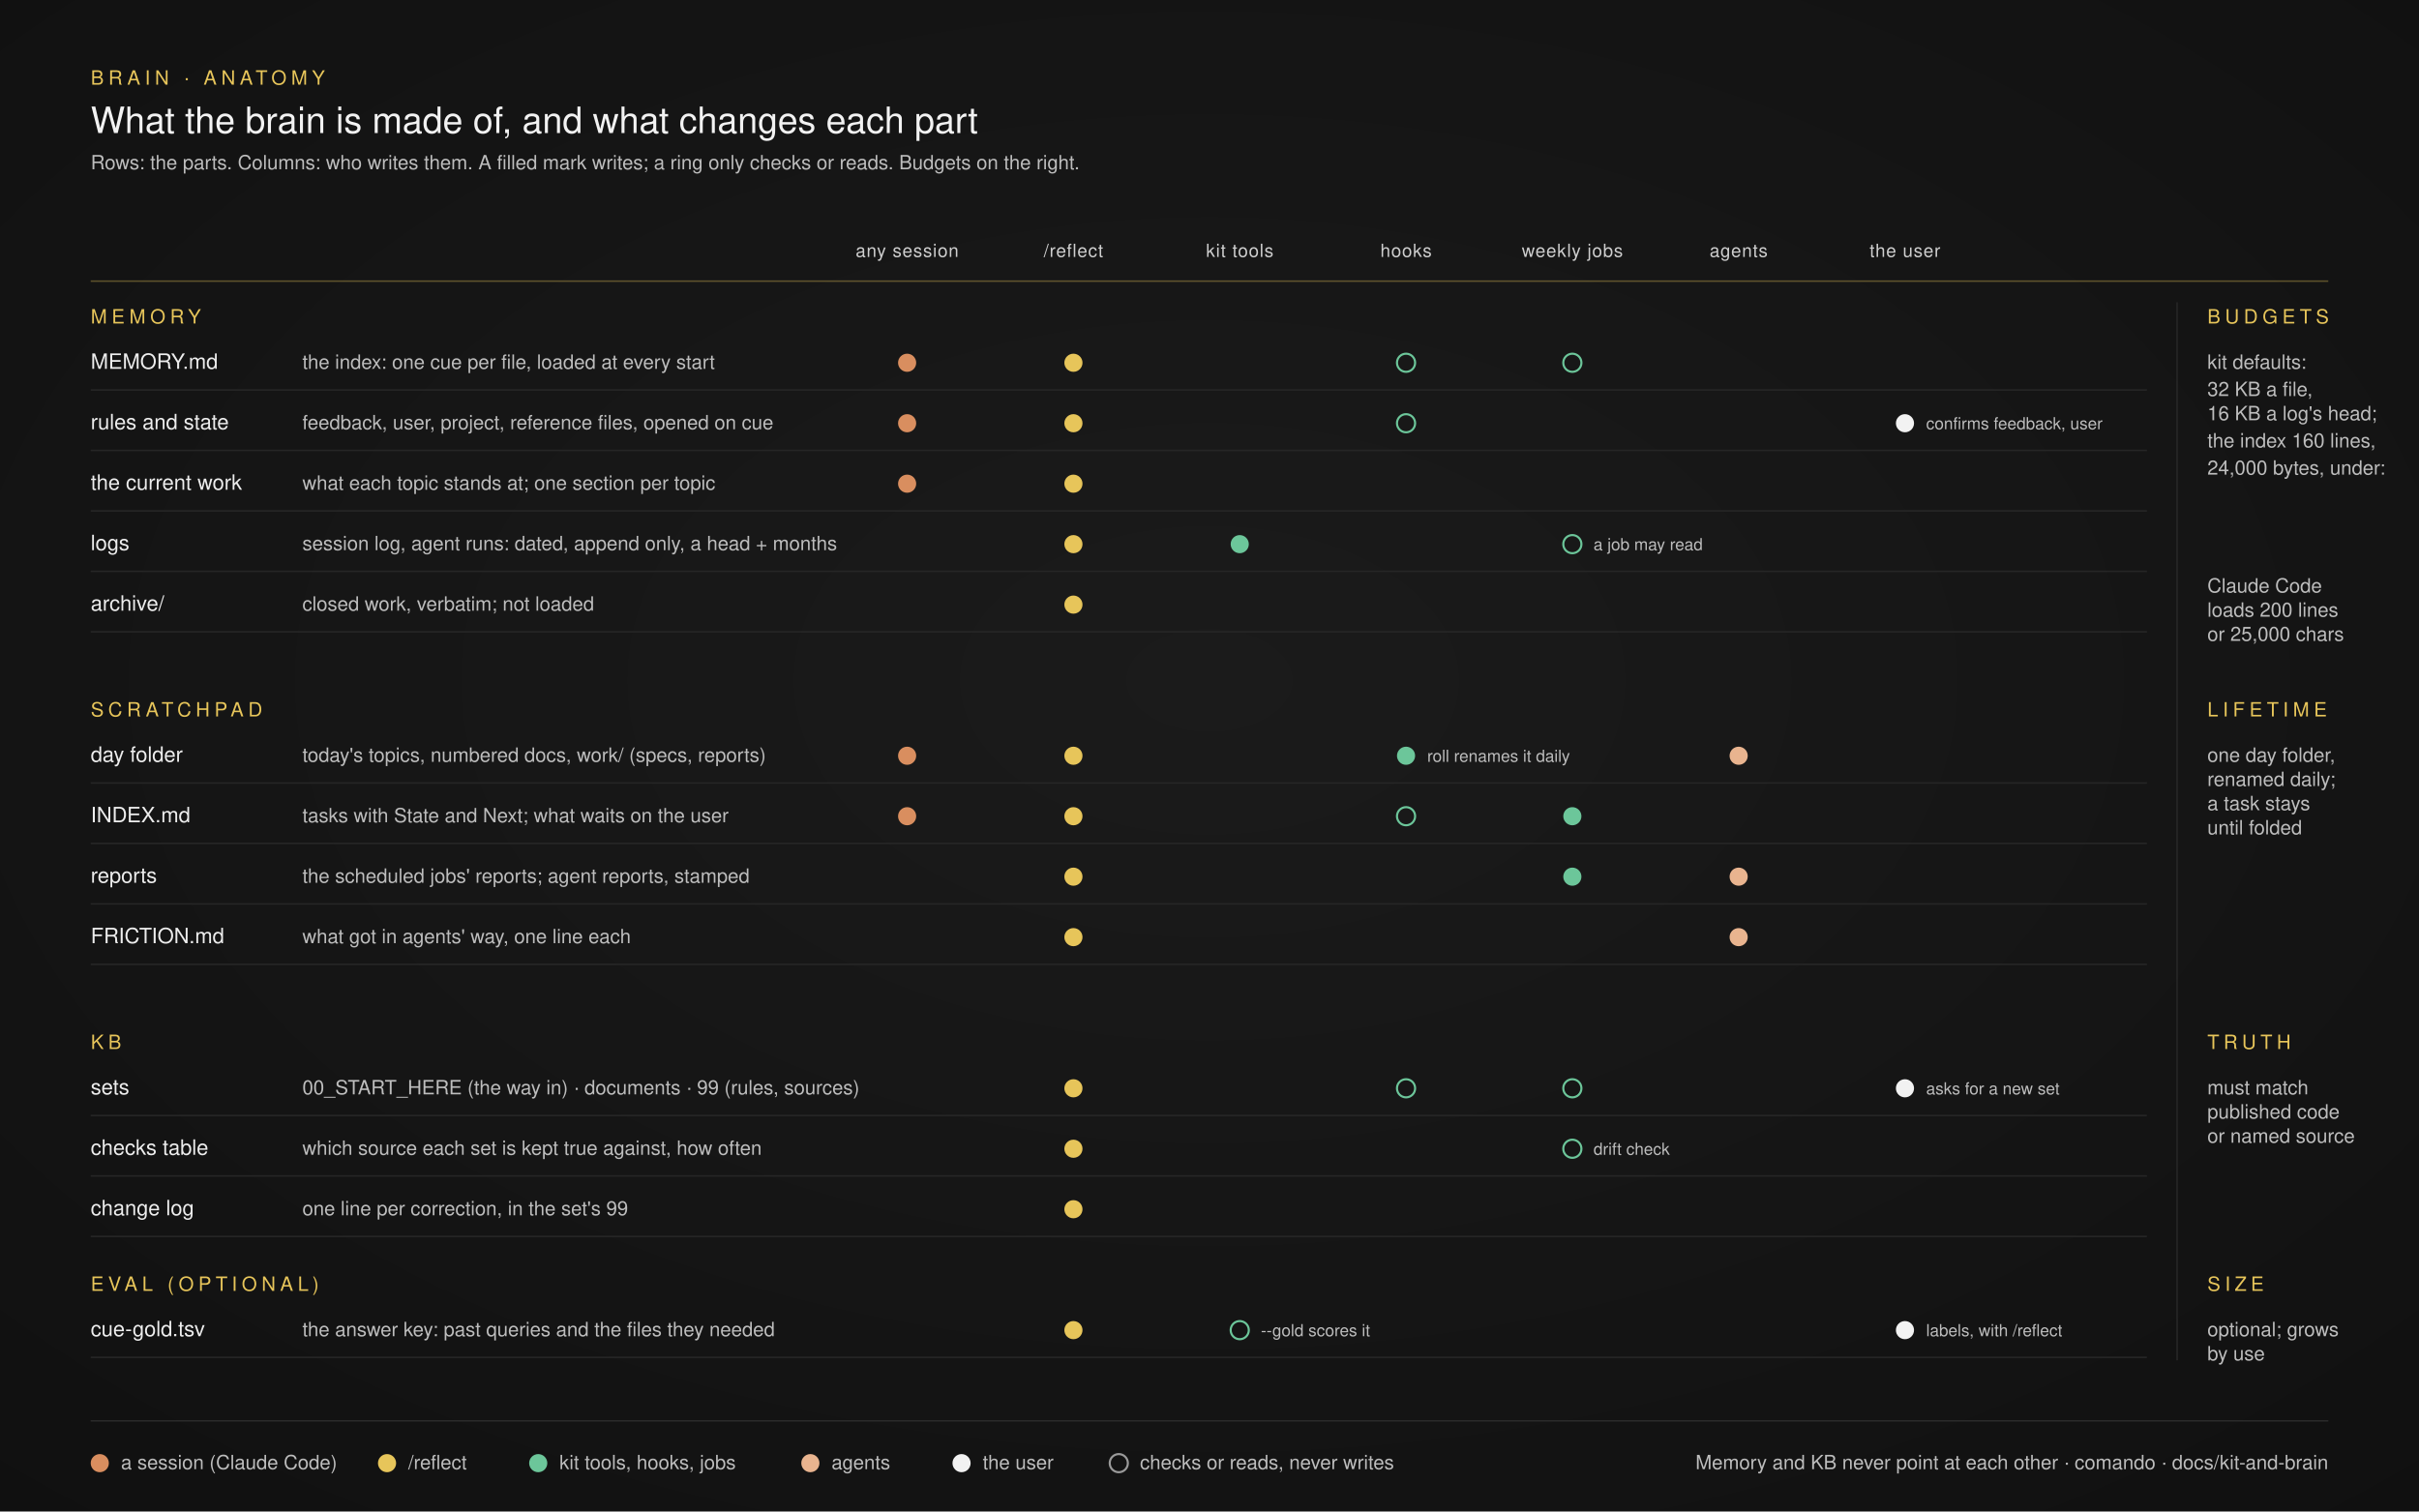
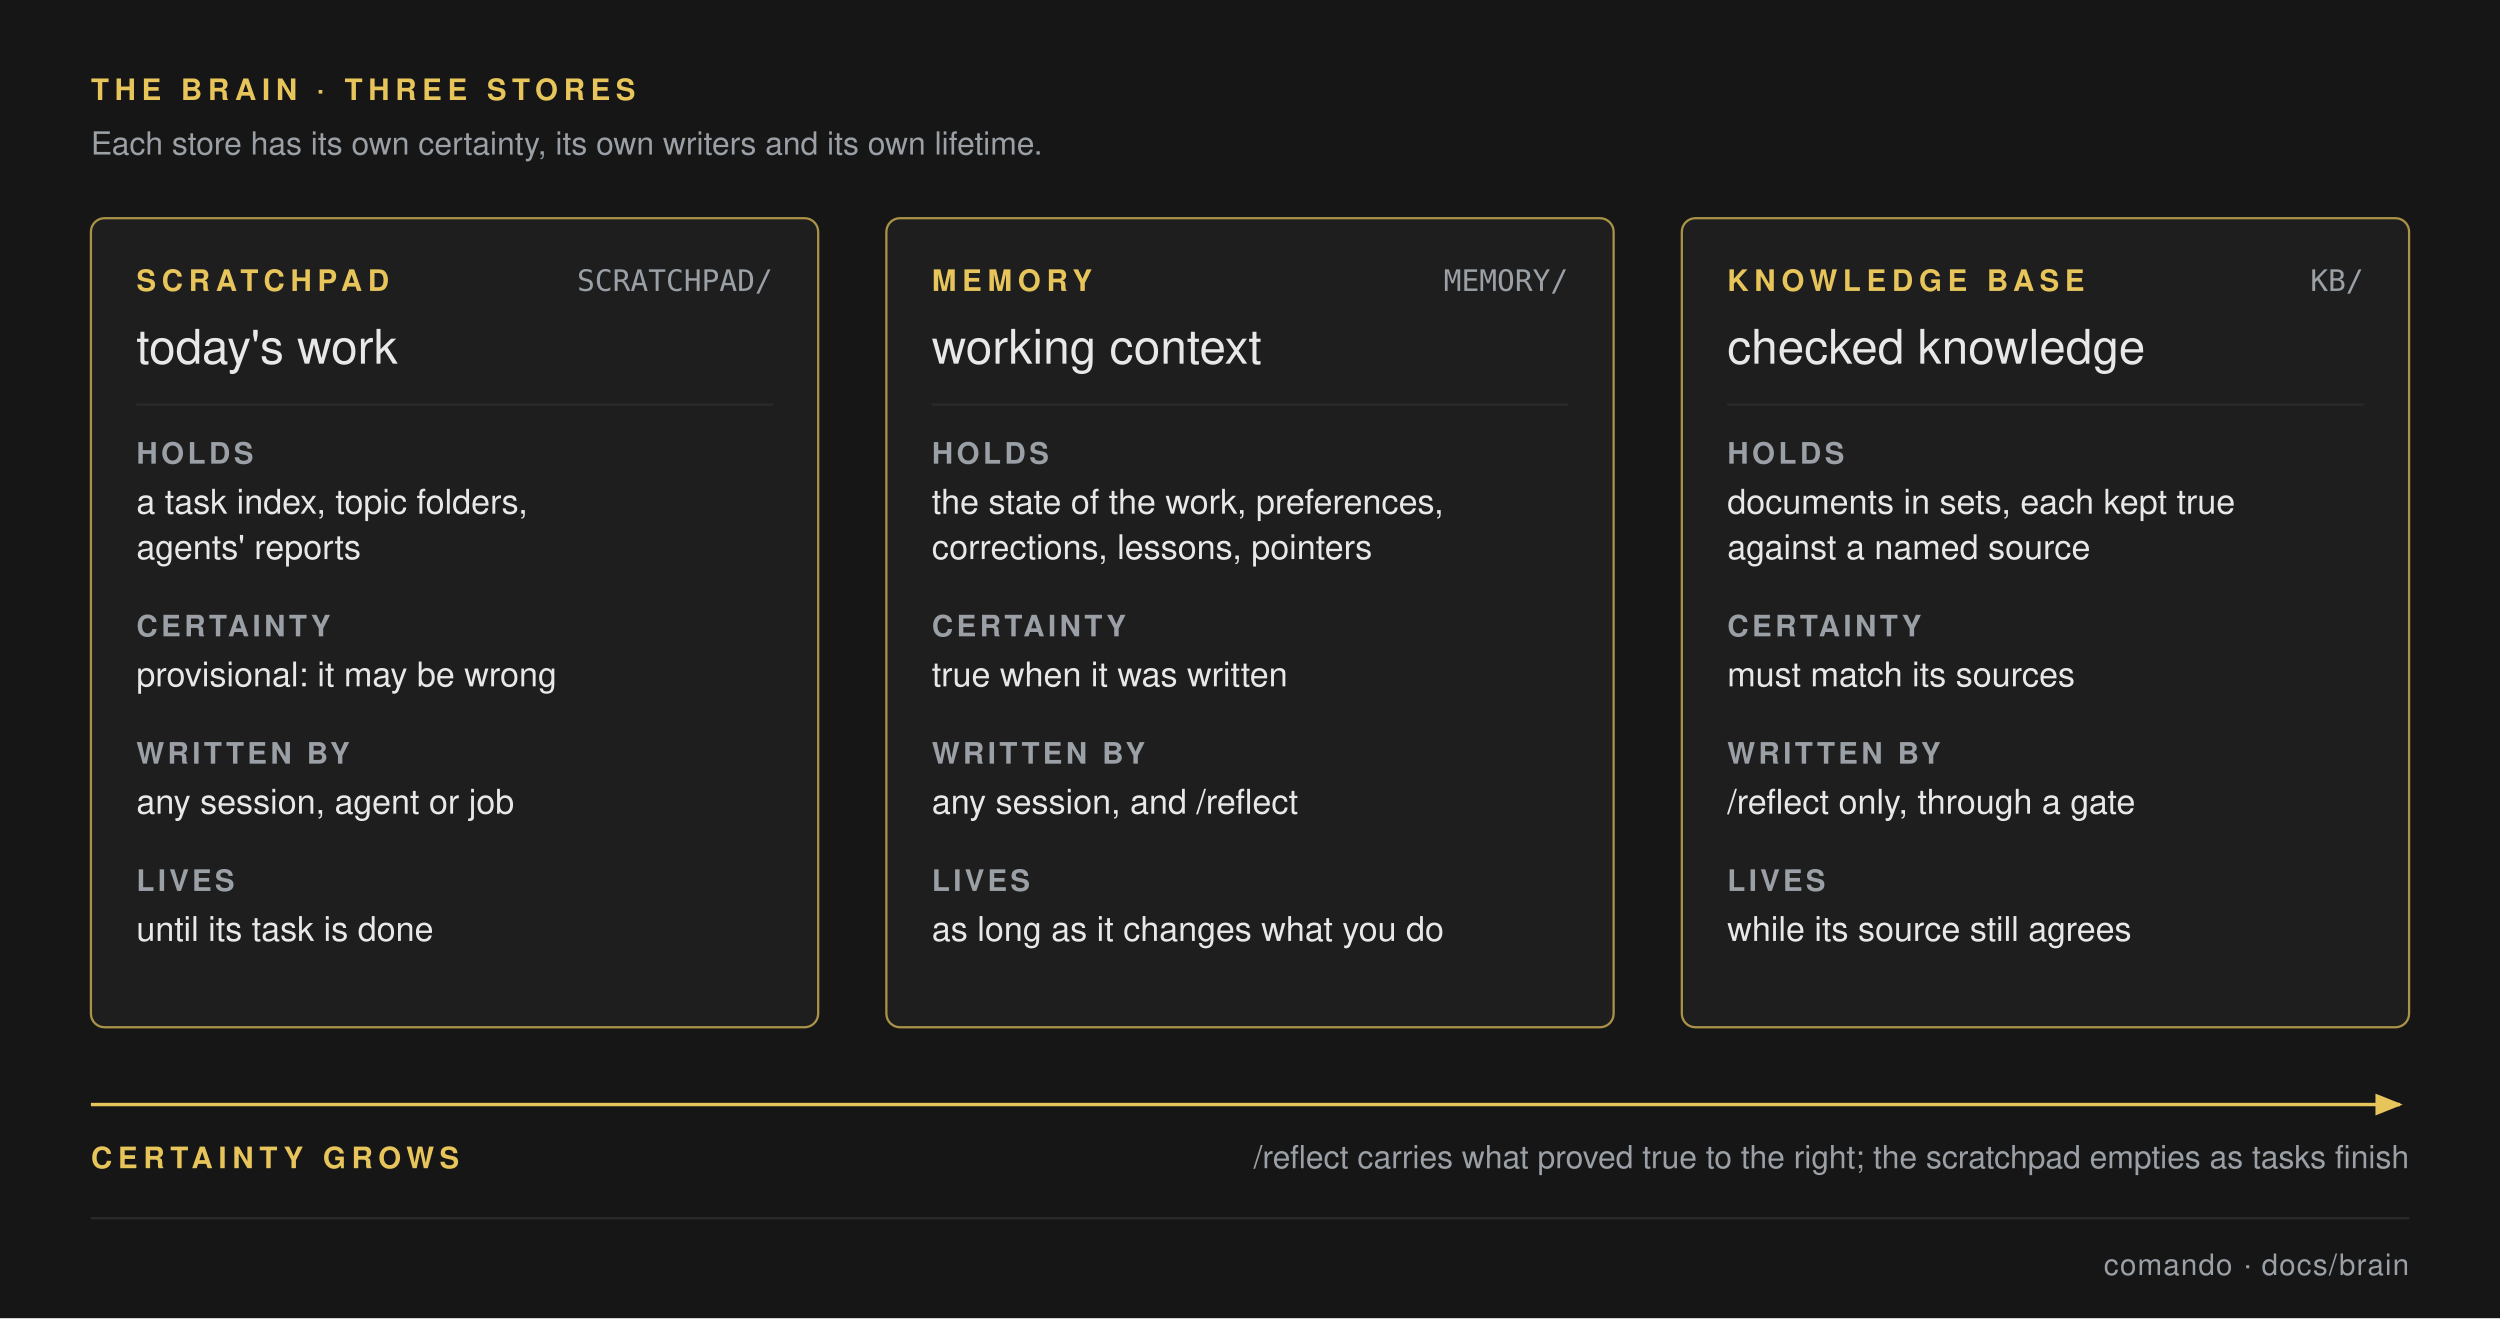
- <svg xmlns="http://www.w3.org/2000/svg" width="1600" height="1000" viewBox="0 0 1600 1000" font-family="Helvetica Neue, Helvetica, Arial, sans-serif">
+ <svg xmlns="http://www.w3.org/2000/svg" width="1100" height="580" viewBox="0 0 1100 580" font-family="-apple-system, Segoe UI, Helvetica, Arial, sans-serif" role="img" aria-labelledby="t">
  <defs>
-     <radialGradient id="bg" cx="50%" cy="45%" r="75%">
-       <stop offset="0" stop-color="#1B1B1B" />
-       <stop offset="1" stop-color="#101010" />
-     </radialGradient>
+     <marker id="a" viewBox="0 0 10 10" refX="9" refY="5" markerWidth="8" markerHeight="8" orient="auto">
+       <path d="M0,1 L10,5 L0,9 Z" fill="#E7C55A" />
+     </marker>
    <style>
-       .cap{font-size:13px;font-weight:500;letter-spacing:3px}
-       .h{font-size:24px;font-weight:300;fill:#F2F2F2}
-       .s{font-size:13px;font-weight:300;fill:#BDBDBD}
-       .row{font-size:14px;font-weight:400;fill:#EDEDED}
-       .m{font-family:Menlo, monospace;font-size:12px;fill:#9A9A9A}
-       .col{font-size:12px;font-weight:500;fill:#CFCFCF;letter-spacing:.5px}
-       .w{font-size:11px;font-weight:300;fill:#BDBDBD}
-       .grid{stroke:#262626;stroke-width:1}
+       .cap{font-size:13px;font-weight:600;letter-spacing:2.5px}
+       .h{font-size:21px;font-weight:300;fill:#E8E8E8}
+       .t{font-size:15px;fill:#E8E8E8}
+       .s{font-size:14px;fill:#9AA0A6}
+       .k{font-size:13px;font-weight:600;letter-spacing:1.5px;fill:#9AA0A6}
+       .m{font-family:Menlo, Consolas, monospace;font-size:13px;fill:#9AA0A6}
+       .foot{font-size:13px;fill:#9AA0A6;letter-spacing:.5px}
    </style>
  </defs>
-   <rect width="1600" height="1000" fill="url(#bg)" />
-   <text x="60" y="56" class="cap" fill="#E7C55A">BRAIN · ANATOMY</text>
-   <text x="60" y="88" class="h">What the brain is made of, and what changes each part</text>
-   <text x="60" y="112" class="s">Rows: the parts. Columns: who writes them. A filled mark writes; a ring only checks or reads. Budgets on the right.</text>
-   <g class="col" text-anchor="middle">
-     <text x="600" y="170">any session</text>
-     <text x="710" y="170">/reflect</text>
-     <text x="820" y="170">kit tools</text>
-     <text x="930" y="170">hooks</text>
-     <text x="1040" y="170">weekly jobs</text>
-     <text x="1150" y="170">agents</text>
-     <text x="1260" y="170">the user</text>
+   <rect width="1100" height="580" fill="#161616" />
+   <text x="40" y="44" class="cap" fill="#E7C55A">THE BRAIN · THREE STORES</text>
+   <text x="40" y="68" class="s">Each store has its own certainty, its own writers and its own lifetime.</text>
+   <g fill="#1E1E1E" stroke="#E7C55A" stroke-opacity=".7">
+     <rect x="40" y="96" width="320" height="356" rx="6" />
+     <rect x="390" y="96" width="320" height="356" rx="6" />
+     <rect x="740" y="96" width="320" height="356" rx="6" />
  </g>
-   <line x1="60" y1="186" x2="1540" y2="186" stroke="#E7C55A" stroke-opacity=".35" />
-   <text x="60" y="214" class="cap" fill="#E7C55A">MEMORY</text>
-   <text x="60" y="474" class="cap" fill="#E7C55A">SCRATCHPAD</text>
-   <text x="60" y="694" class="cap" fill="#E7C55A">KB</text>
-   <text x="60" y="854" class="cap" fill="#E7C55A">EVAL (OPTIONAL)</text>
-   <g>
-     <text x="60" y="244" class="row">MEMORY.md</text>
-     <text x="200" y="244" class="s">the index: one cue per file, loaded at every start</text>
-     <text x="60" y="284" class="row">rules and state</text>
-     <text x="200" y="284" class="s">feedback, user, project, reference files, opened on cue</text>
-     <text x="60" y="324" class="row">the current work</text>
-     <text x="200" y="324" class="s">what each topic stands at; one section per topic</text>
-     <text x="60" y="364" class="row">logs</text>
-     <text x="200" y="364" class="s">session log, agent runs: dated, append only, a head + months</text>
-     <text x="60" y="404" class="row">archive/</text>
-     <text x="200" y="404" class="s">closed work, verbatim; not loaded</text>
-     <text x="60" y="504" class="row">day folder</text>
-     <text x="200" y="504" class="s">today's topics, numbered docs, work/ (specs, reports)</text>
-     <text x="60" y="544" class="row">INDEX.md</text>
-     <text x="200" y="544" class="s">tasks with State and Next; what waits on the user</text>
-     <text x="60" y="584" class="row">reports</text>
-     <text x="200" y="584" class="s">the scheduled jobs' reports; agent reports, stamped</text>
-     <text x="60" y="624" class="row">FRICTION.md</text>
-     <text x="200" y="624" class="s">what got in agents' way, one line each</text>
-     <text x="60" y="724" class="row">sets</text>
-     <text x="200" y="724" class="s">00_START_HERE (the way in) · documents · 99 (rules, sources)</text>
-     <text x="60" y="764" class="row">checks table</text>
-     <text x="200" y="764" class="s">which source each set is kept true against, how often</text>
-     <text x="60" y="804" class="row">change log</text>
-     <text x="200" y="804" class="s">one line per correction, in the set's 99</text>
-     <text x="60" y="884" class="row">cue-gold.tsv</text>
-     <text x="200" y="884" class="s">the answer key: past queries and the files they needed</text>
-   </g>
-   <g class="grid">
-     <line x1="60" y1="258" x2="1420" y2="258" />
-     <line x1="60" y1="298" x2="1420" y2="298" />
-     <line x1="60" y1="338" x2="1420" y2="338" />
-     <line x1="60" y1="378" x2="1420" y2="378" />
-     <line x1="60" y1="418" x2="1420" y2="418" />
-     <line x1="60" y1="518" x2="1420" y2="518" />
-     <line x1="60" y1="558" x2="1420" y2="558" />
-     <line x1="60" y1="598" x2="1420" y2="598" />
-     <line x1="60" y1="638" x2="1420" y2="638" />
-     <line x1="60" y1="738" x2="1420" y2="738" />
-     <line x1="60" y1="778" x2="1420" y2="778" />
-     <line x1="60" y1="818" x2="1420" y2="818" />
-     <line x1="60" y1="898" x2="1420" y2="898" />
-   </g>
-   <g>
-     <circle cx="600" cy="240" r="6" fill="#D98E5F" />
-     <circle cx="710" cy="240" r="6" fill="#E7C55A" />
-     <circle cx="930" cy="240" r="6" fill="none" stroke="#6CC69A" stroke-width="1.4" />
-     <circle cx="1040" cy="240" r="6" fill="none" stroke="#6CC69A" stroke-width="1.4" />
-     <circle cx="600" cy="280" r="6" fill="#D98E5F" />
-     <circle cx="710" cy="280" r="6" fill="#E7C55A" />
-     <circle cx="930" cy="280" r="6" fill="none" stroke="#6CC69A" stroke-width="1.4" />
-     <circle cx="1260" cy="280" r="6" fill="#F2F2F2" />
-     <circle cx="600" cy="320" r="6" fill="#D98E5F" />
-     <circle cx="710" cy="320" r="6" fill="#E7C55A" />
-     <circle cx="710" cy="360" r="6" fill="#E7C55A" />
-     <circle cx="820" cy="360" r="6" fill="#6CC69A" />
-     <circle cx="1040" cy="360" r="6" fill="none" stroke="#6CC69A" stroke-width="1.4" />
-     <circle cx="710" cy="400" r="6" fill="#E7C55A" />
-     <circle cx="600" cy="500" r="6" fill="#D98E5F" />
-     <circle cx="710" cy="500" r="6" fill="#E7C55A" />
-     <circle cx="930" cy="500" r="6" fill="#6CC69A" />
-     <circle cx="1150" cy="500" r="6" fill="#E9B48F" />
-     <circle cx="600" cy="540" r="6" fill="#D98E5F" />
-     <circle cx="710" cy="540" r="6" fill="#E7C55A" />
-     <circle cx="930" cy="540" r="6" fill="none" stroke="#6CC69A" stroke-width="1.4" />
-     <circle cx="1040" cy="540" r="6" fill="#6CC69A" />
-     <circle cx="710" cy="580" r="6" fill="#E7C55A" />
-     <circle cx="1040" cy="580" r="6" fill="#6CC69A" />
-     <circle cx="1150" cy="580" r="6" fill="#E9B48F" />
-     <circle cx="710" cy="620" r="6" fill="#E7C55A" />
-     <circle cx="1150" cy="620" r="6" fill="#E9B48F" />
-     <circle cx="710" cy="720" r="6" fill="#E7C55A" />
-     <circle cx="930" cy="720" r="6" fill="none" stroke="#6CC69A" stroke-width="1.4" />
-     <circle cx="1040" cy="720" r="6" fill="none" stroke="#6CC69A" stroke-width="1.4" />
-     <circle cx="1260" cy="720" r="6" fill="#F2F2F2" />
-     <circle cx="710" cy="760" r="6" fill="#E7C55A" />
-     <circle cx="1040" cy="760" r="6" fill="none" stroke="#6CC69A" stroke-width="1.4" />
-     <circle cx="710" cy="800" r="6" fill="#E7C55A" />
-     <circle cx="710" cy="880" r="6" fill="#E7C55A" />
-     <circle cx="820" cy="880" r="6" fill="none" stroke="#6CC69A" stroke-width="1.4" />
-     <circle cx="1260" cy="880" r="6" fill="#F2F2F2" />
-   </g>
-   <g class="w">
-     <text x="1274" y="284">confirms feedback, user</text>
-     <text x="1274" y="724">asks for a new set</text>
-     <text x="834" y="884">--gold scores it</text>
-     <text x="1274" y="884">labels, with /reflect</text>
-     <text x="944" y="504">roll renames it daily</text>
-     <text x="1054" y="364">a job may read</text>
-     <text x="1054" y="764">drift check</text>
-   </g>
-   <line x1="1440" y1="200" x2="1440" y2="900" stroke="#262626" />
-   <g>
-     <text x="1460" y="214" class="cap" fill="#E7C55A">BUDGETS</text>
-     <text x="1460" y="244" class="s">kit defaults:</text>
-     <text x="1460" y="262" class="s">32 KB a file,</text>
-     <text x="1460" y="278" class="s">16 KB a log's head;</text>
-     <text x="1460" y="296" class="s">the index 160 lines,</text>
-     <text x="1460" y="314" class="s">24,000 bytes, under:</text>
-     <text x="1460" y="392" class="s">Claude Code</text>
-     <text x="1460" y="408" class="s">loads 200 lines</text>
-     <text x="1460" y="424" class="s">or 25,000 chars</text>
-     <text x="1460" y="474" class="cap" fill="#E7C55A">LIFETIME</text>
-     <text x="1460" y="504" class="s">one day folder,</text>
-     <text x="1460" y="520" class="s">renamed daily;</text>
-     <text x="1460" y="536" class="s">a task stays</text>
-     <text x="1460" y="552" class="s">until folded</text>
-     <text x="1460" y="694" class="cap" fill="#E7C55A">TRUTH</text>
-     <text x="1460" y="724" class="s">must match</text>
-     <text x="1460" y="740" class="s">published code</text>
-     <text x="1460" y="756" class="s">or named source</text>
-     <text x="1460" y="854" class="cap" fill="#E7C55A">SIZE</text>
-     <text x="1460" y="884" class="s">optional; grows</text>
-     <text x="1460" y="900" class="s">by use</text>
-   </g>
-   <line x1="60" y1="940" x2="1540" y2="940" stroke="#2A2A2A" />
-   <g class="s">
-     <circle cx="66" cy="968" r="6" fill="#D98E5F" />
-     <text x="80" y="972">a session (Claude Code)</text>
-     <circle cx="256" cy="968" r="6" fill="#E7C55A" />
-     <text x="270" y="972">/reflect</text>
-     <circle cx="356" cy="968" r="6" fill="#6CC69A" />
-     <text x="370" y="972">kit tools, hooks, jobs</text>
-     <circle cx="536" cy="968" r="6" fill="#E9B48F" />
-     <text x="550" y="972">agents</text>
-     <circle cx="636" cy="968" r="6" fill="#F2F2F2" />
-     <text x="650" y="972">the user</text>
-     <circle cx="740" cy="968" r="6" fill="none" stroke="#9A9A9A" stroke-width="1.4" />
-     <text x="754" y="972">checks or reads, never writes</text>
-     <text x="1540" y="972" text-anchor="end">Memory and KB never point at each other · comando · docs/kit-and-brain</text>
-   </g>
+   <text x="60" y="128" class="cap" fill="#E7C55A">SCRATCHPAD</text>
+   <text x="340" y="128" text-anchor="end" class="m">SCRATCHPAD/</text>
+   <text x="60" y="160" class="h">today's work</text>
+   <line x1="60" y1="178" x2="340" y2="178" stroke="#2A2A2A" />
+   <text x="60" y="204" class="k">HOLDS</text>
+   <text x="60" y="226" class="t">a task index, topic folders,</text>
+   <text x="60" y="246" class="t">agents' reports</text>
+   <text x="60" y="280" class="k">CERTAINTY</text>
+   <text x="60" y="302" class="t">provisional: it may be wrong</text>
+   <text x="60" y="336" class="k">WRITTEN BY</text>
+   <text x="60" y="358" class="t">any session, agent or job</text>
+   <text x="60" y="392" class="k">LIVES</text>
+   <text x="60" y="414" class="t">until its task is done</text>
+   <text x="410" y="128" class="cap" fill="#E7C55A">MEMORY</text>
+   <text x="690" y="128" text-anchor="end" class="m">MEMORY/</text>
+   <text x="410" y="160" class="h">working context</text>
+   <line x1="410" y1="178" x2="690" y2="178" stroke="#2A2A2A" />
+   <text x="410" y="204" class="k">HOLDS</text>
+   <text x="410" y="226" class="t">the state of the work, preferences,</text>
+   <text x="410" y="246" class="t">corrections, lessons, pointers</text>
+   <text x="410" y="280" class="k">CERTAINTY</text>
+   <text x="410" y="302" class="t">true when it was written</text>
+   <text x="410" y="336" class="k">WRITTEN BY</text>
+   <text x="410" y="358" class="t">any session, and /reflect</text>
+   <text x="410" y="392" class="k">LIVES</text>
+   <text x="410" y="414" class="t">as long as it changes what you do</text>
+   <text x="760" y="128" class="cap" fill="#E7C55A">KNOWLEDGE BASE</text>
+   <text x="1040" y="128" text-anchor="end" class="m">KB/</text>
+   <text x="760" y="160" class="h">checked knowledge</text>
+   <line x1="760" y1="178" x2="1040" y2="178" stroke="#2A2A2A" />
+   <text x="760" y="204" class="k">HOLDS</text>
+   <text x="760" y="226" class="t">documents in sets, each kept true</text>
+   <text x="760" y="246" class="t">against a named source</text>
+   <text x="760" y="280" class="k">CERTAINTY</text>
+   <text x="760" y="302" class="t">must match its sources</text>
+   <text x="760" y="336" class="k">WRITTEN BY</text>
+   <text x="760" y="358" class="t">/reflect only, through a gate</text>
+   <text x="760" y="392" class="k">LIVES</text>
+   <text x="760" y="414" class="t">while its source still agrees</text>
+   <line x1="40" y1="486" x2="1056" y2="486" stroke="#E7C55A" stroke-width="1.5" marker-end="url(#a)" />
+   <text x="40" y="514" class="cap" fill="#E7C55A">CERTAINTY GROWS</text>
+   <text x="1060" y="514" text-anchor="end" class="s">/reflect carries what proved true to the right; the scratchpad empties as tasks finish</text>
+   <line x1="40" y1="536" x2="1060" y2="536" stroke="#2A2A2A" />
+   <text x="1060" y="561" text-anchor="end" class="foot">comando · docs/brain</text>
</svg>
